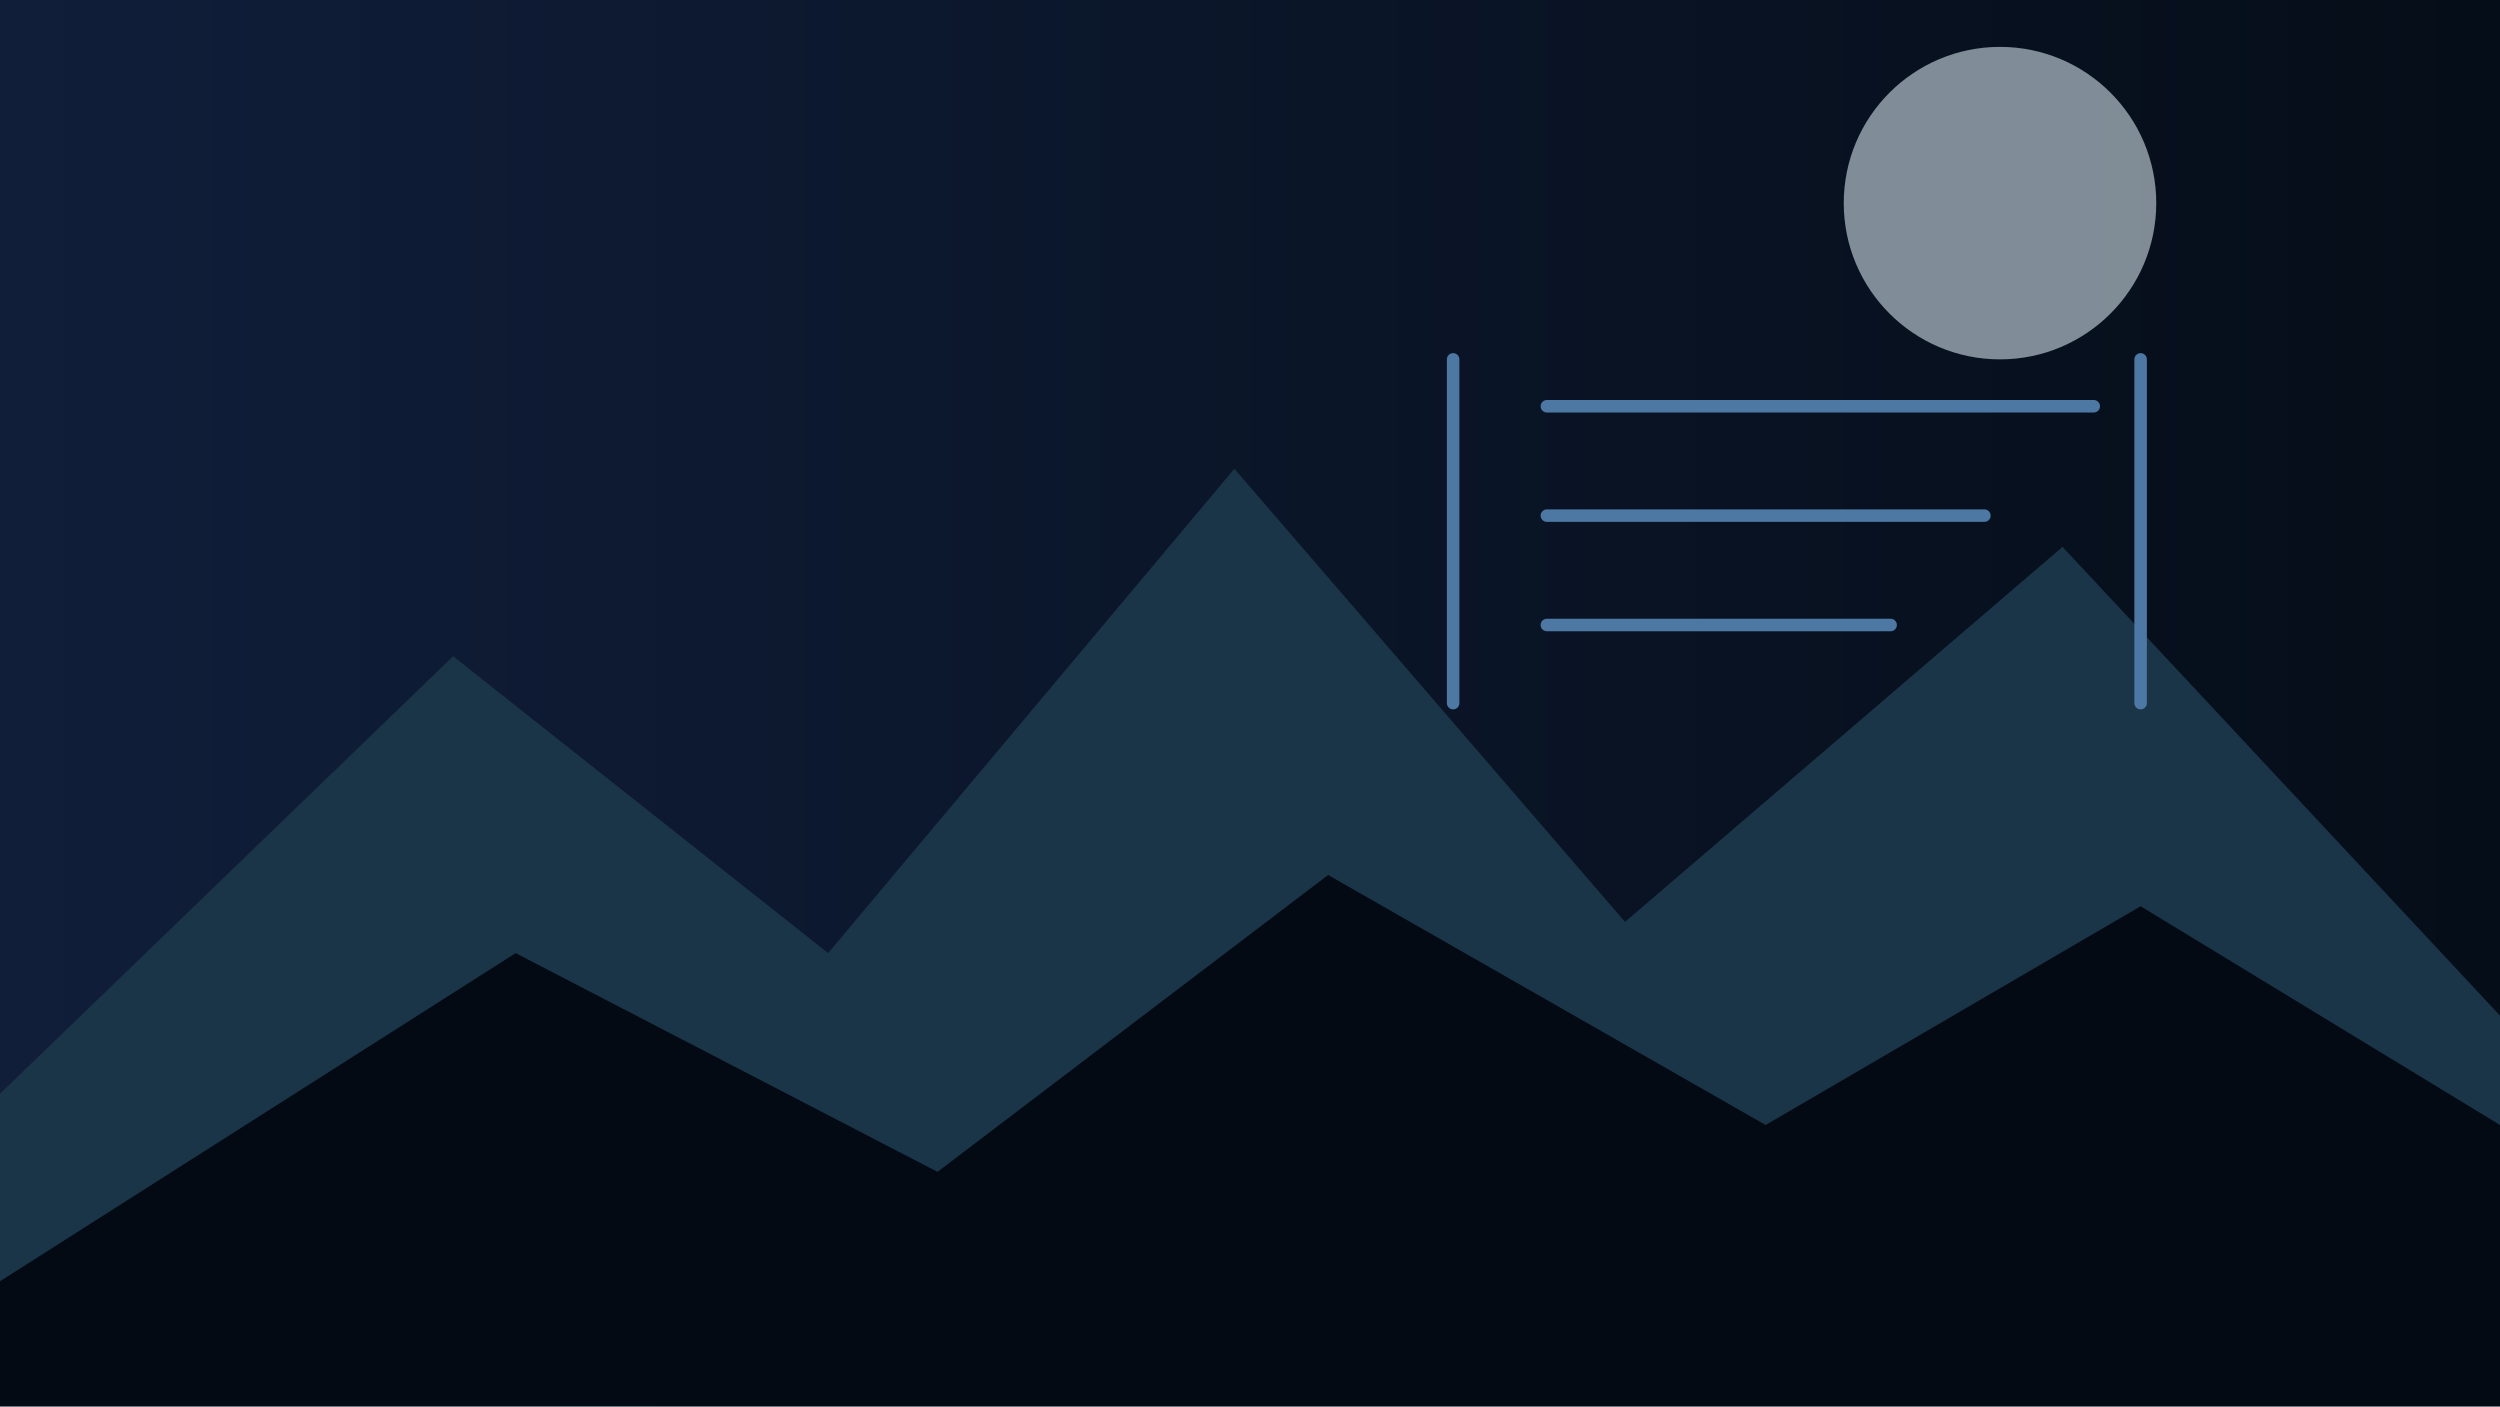
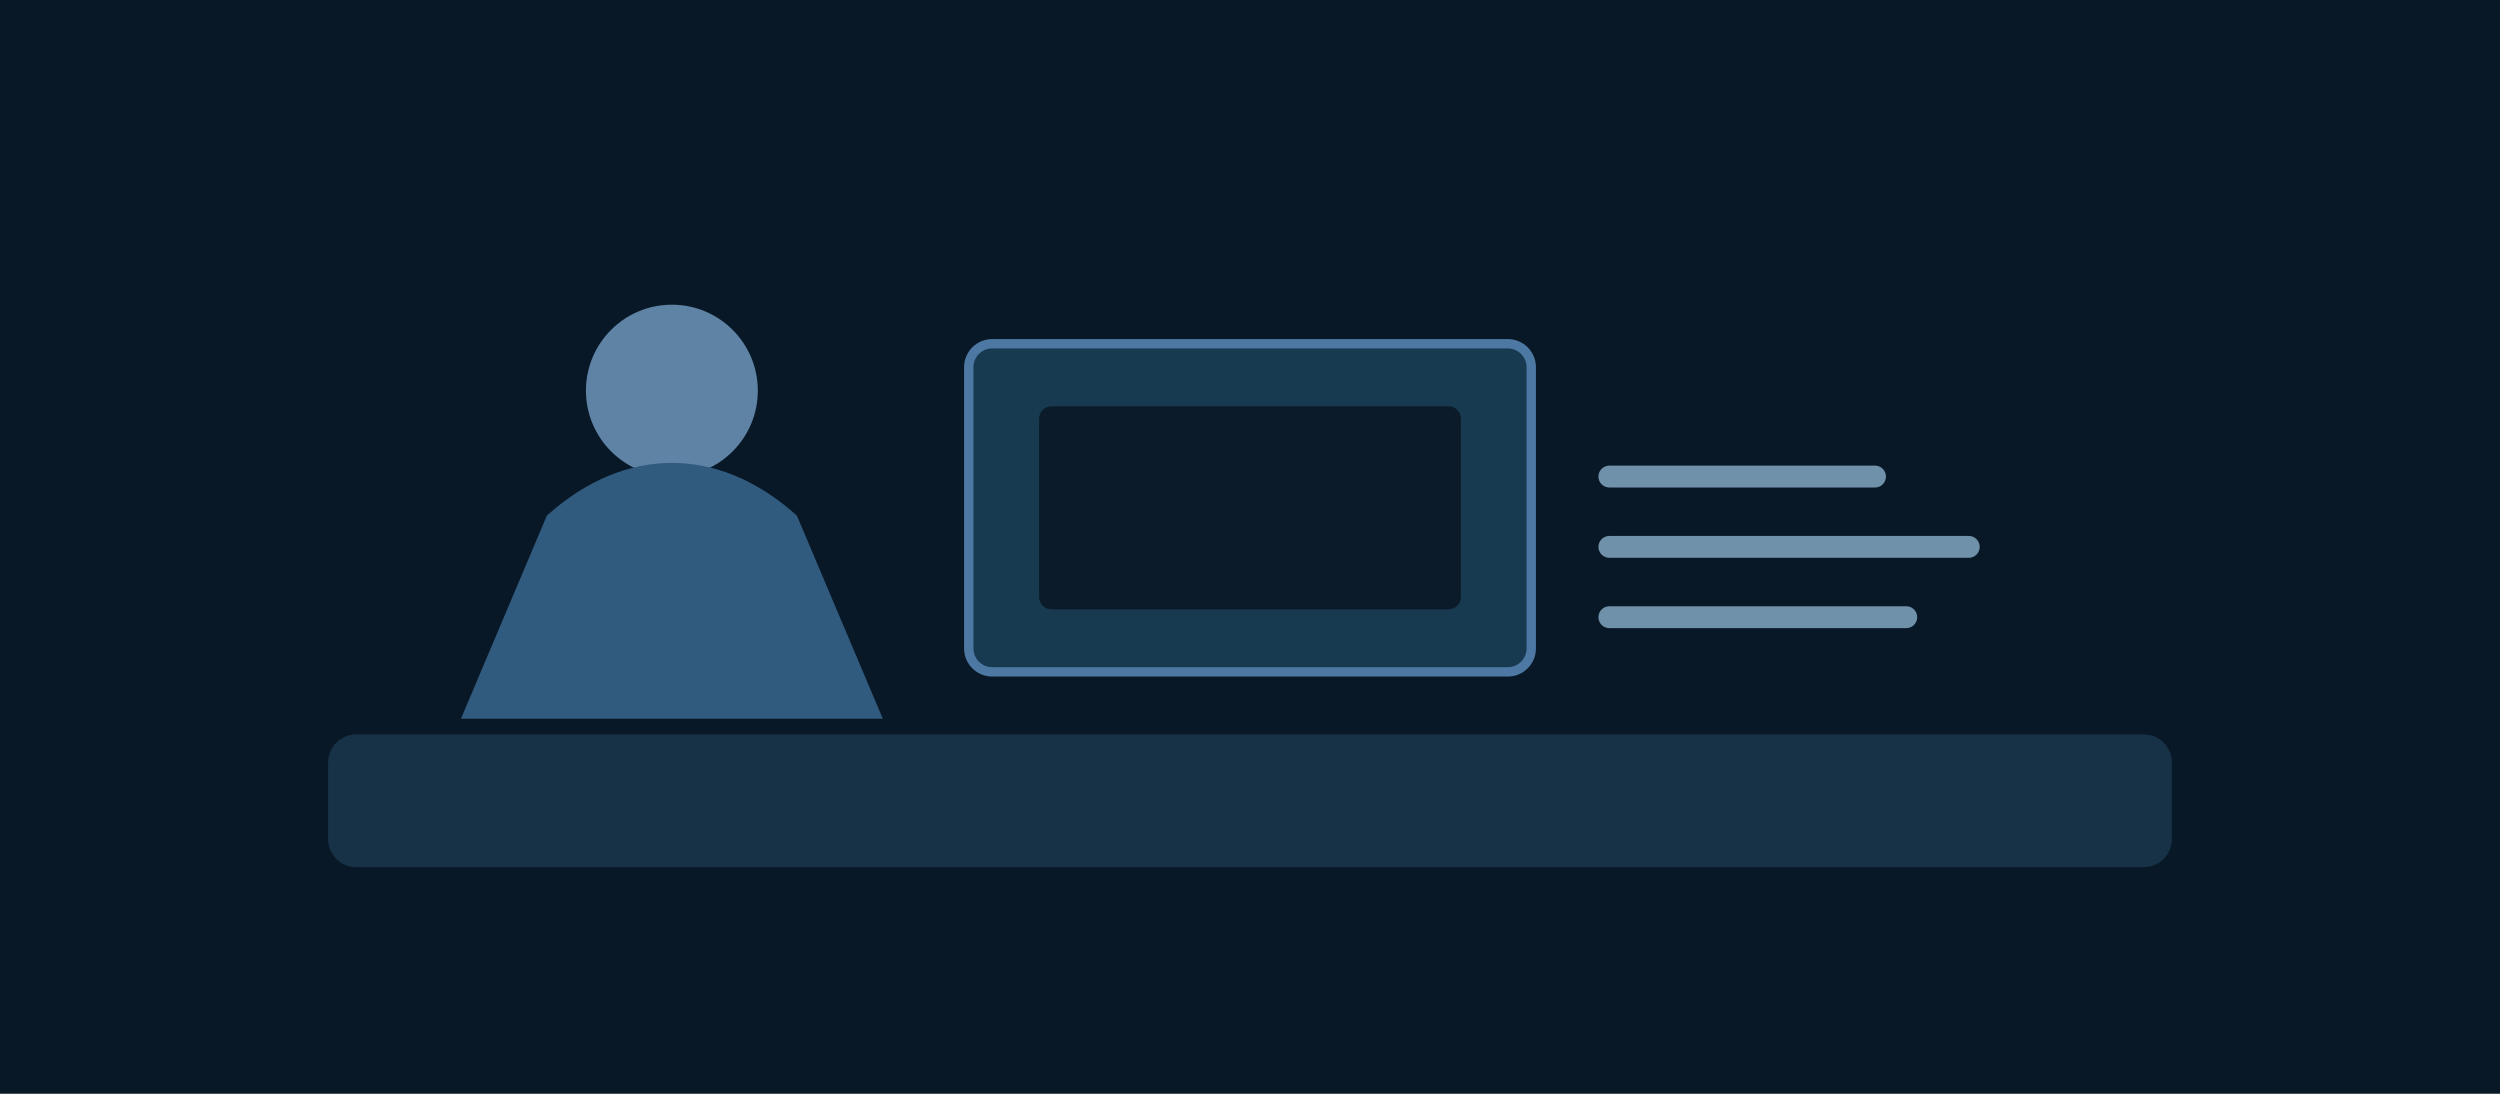
- <svg xmlns="http://www.w3.org/2000/svg" viewBox="0 0 1600 900">
-   <defs>
-     <linearGradient id="g">
-       <stop stop-color="#101e3a" />
-       <stop offset="1" stop-color="#050d18" />
-     </linearGradient>
-   </defs>
-   <rect width="1600" height="900" fill="url(#g)" />
-   <circle cx="1280" cy="130" r="100" fill="#d7e5ee" opacity=".58" />
-   <path d="M0 700 290 420 530 610 790 300 1040 590 1320 350 1600 650V900H0z" fill="#1a3547" />
-   <path d="M0 820 330 610 600 750 850 560 1130 720 1370 580 1600 720V900H0z" fill="#030a13" />
-   <g fill="none" stroke="#4d78a3" stroke-width="8" stroke-linecap="round">
-     <path d="M990 260h350M990 330h280M990 400h220" />
-     <path d="M930 230v220M1370 230v220" />
-   </g>
+ <svg xmlns="http://www.w3.org/2000/svg" viewBox="0 0 1600 700">
+   <rect width="1600" height="700" fill="#091827" />
+   <rect x="210" y="470" width="1180" height="85" rx="18" fill="#173247" />
+   <rect x="620" y="220" width="360" height="210" rx="15" fill="#173a51" stroke="#4d78a3" stroke-width="6" />
+   <rect x="665" y="260" width="270" height="130" rx="8" fill="#0c1b29" />
+   <circle cx="430" cy="250" r="55" fill="#5f83a5" />
+   <path d="M350 330c50-45 110-45 160 0l55 130H295z" fill="#315b7e" />
+   <path d="M1030 305h170M1030 350h230M1030 395h190" stroke="#6f91aa" stroke-width="14" stroke-linecap="round" />
</svg>
